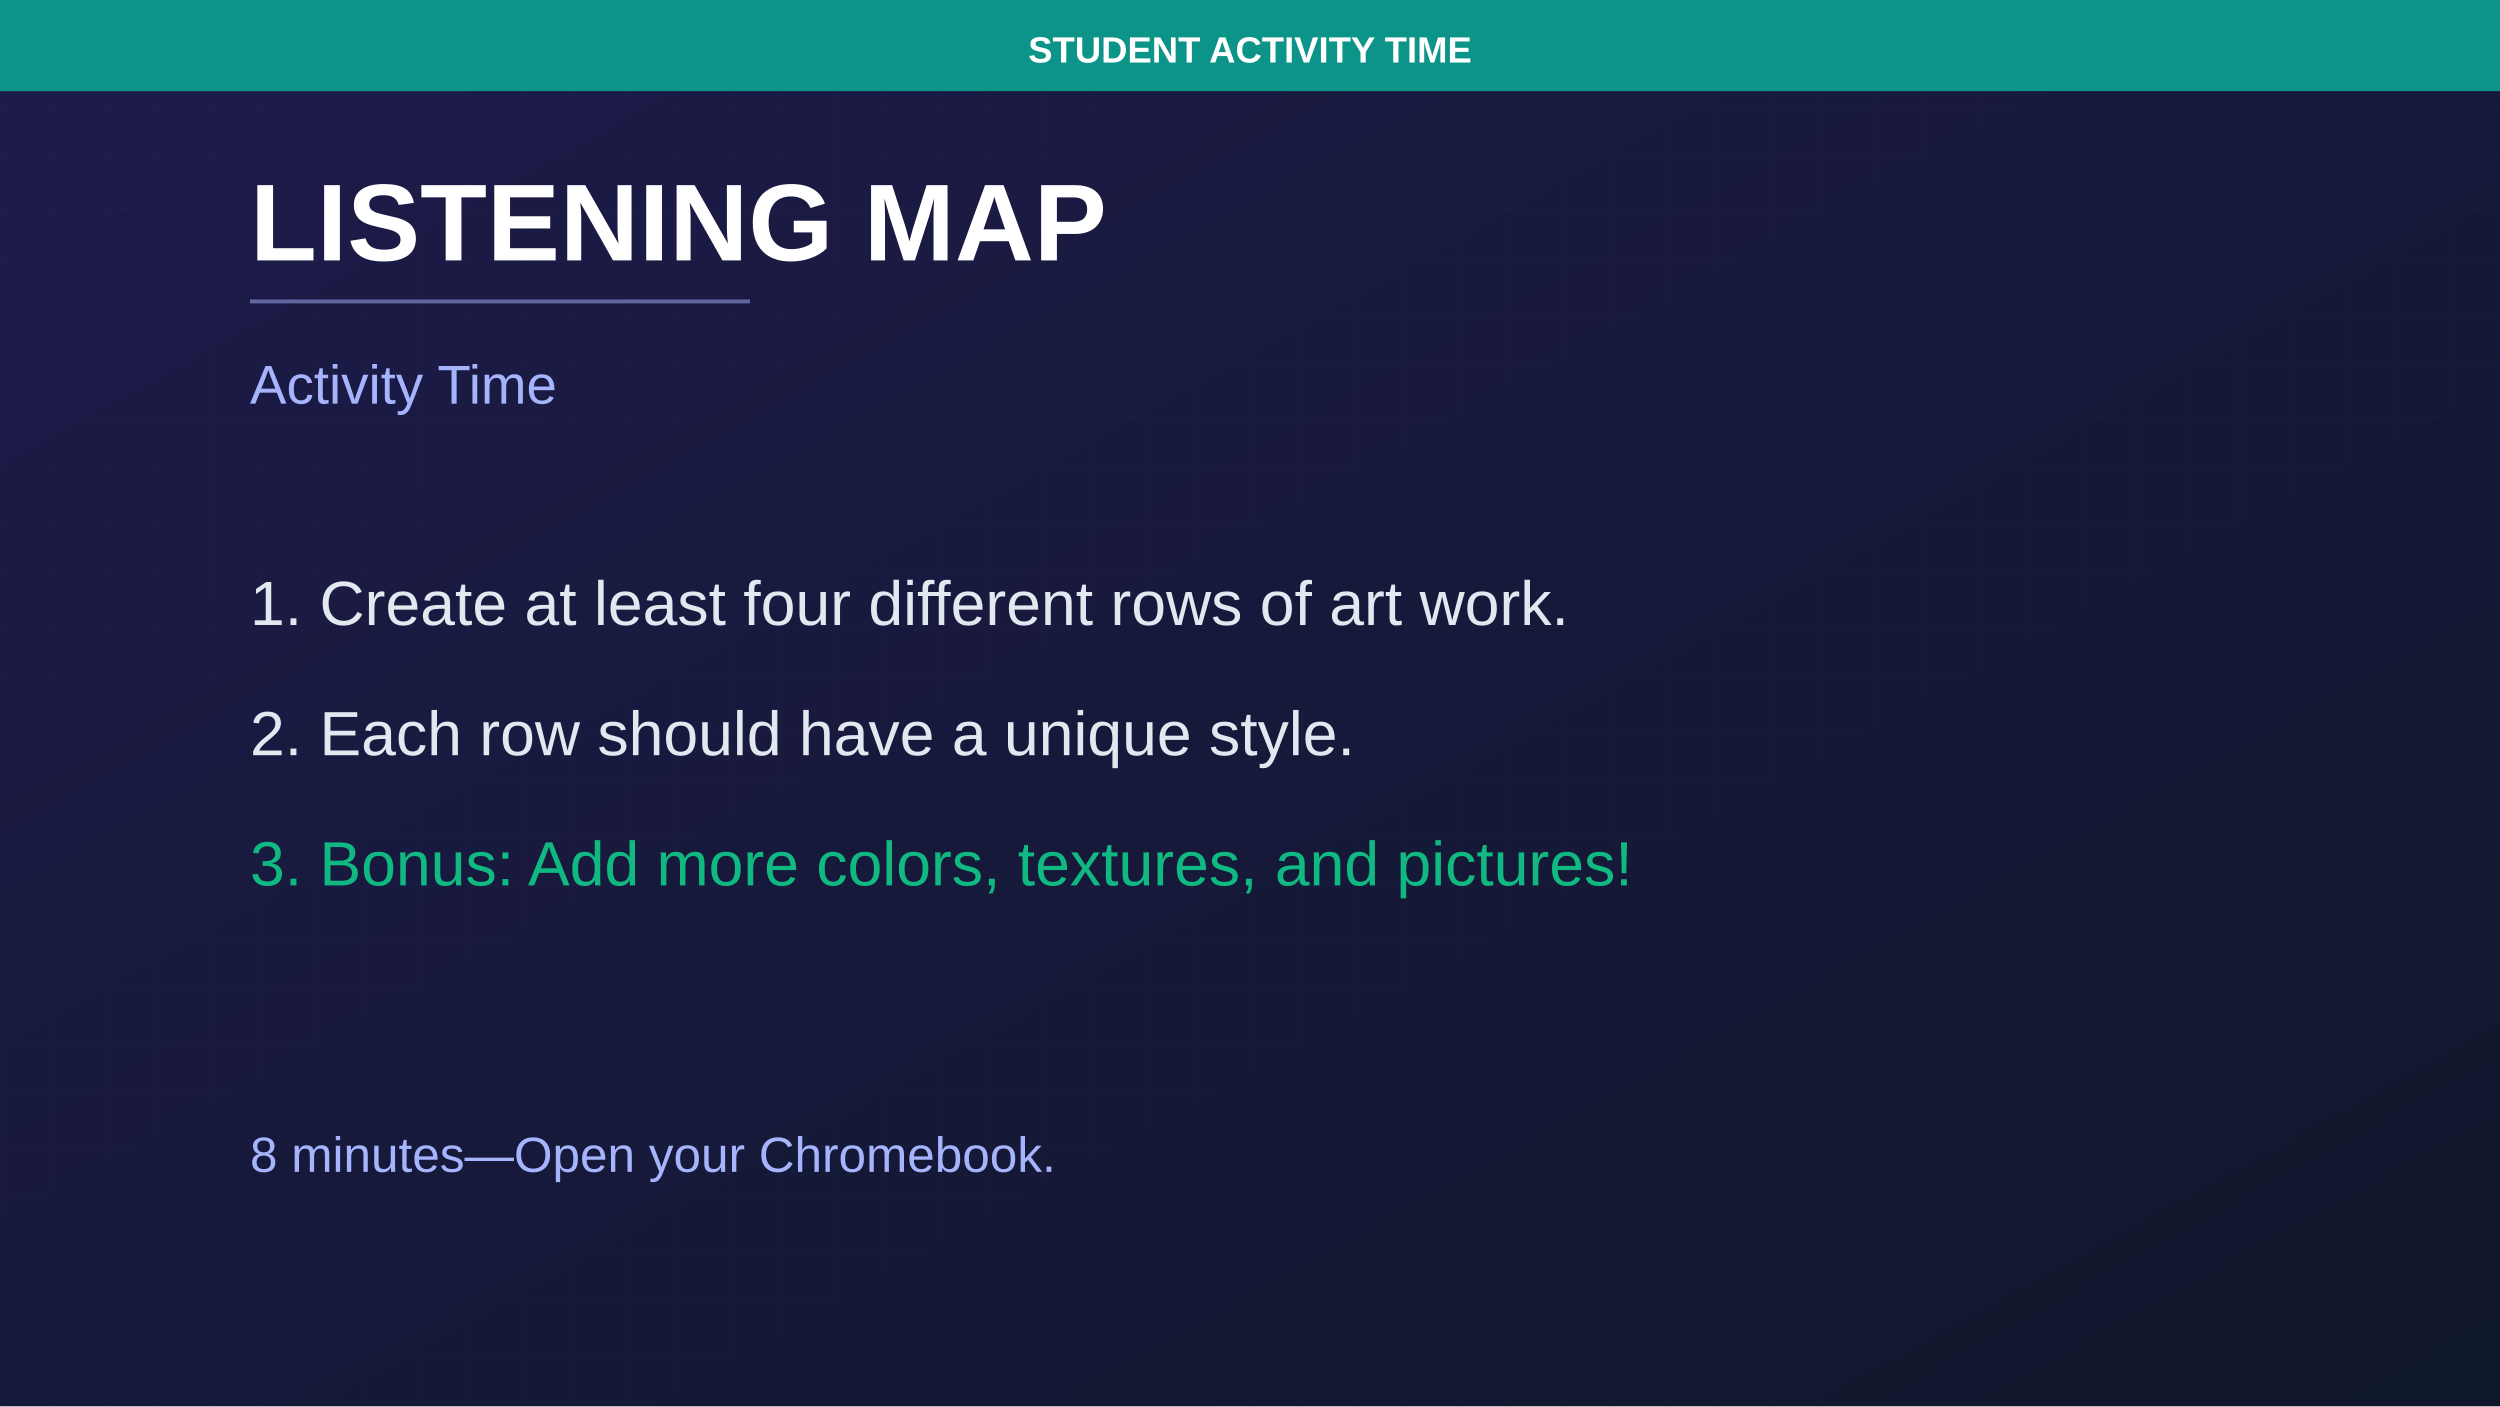
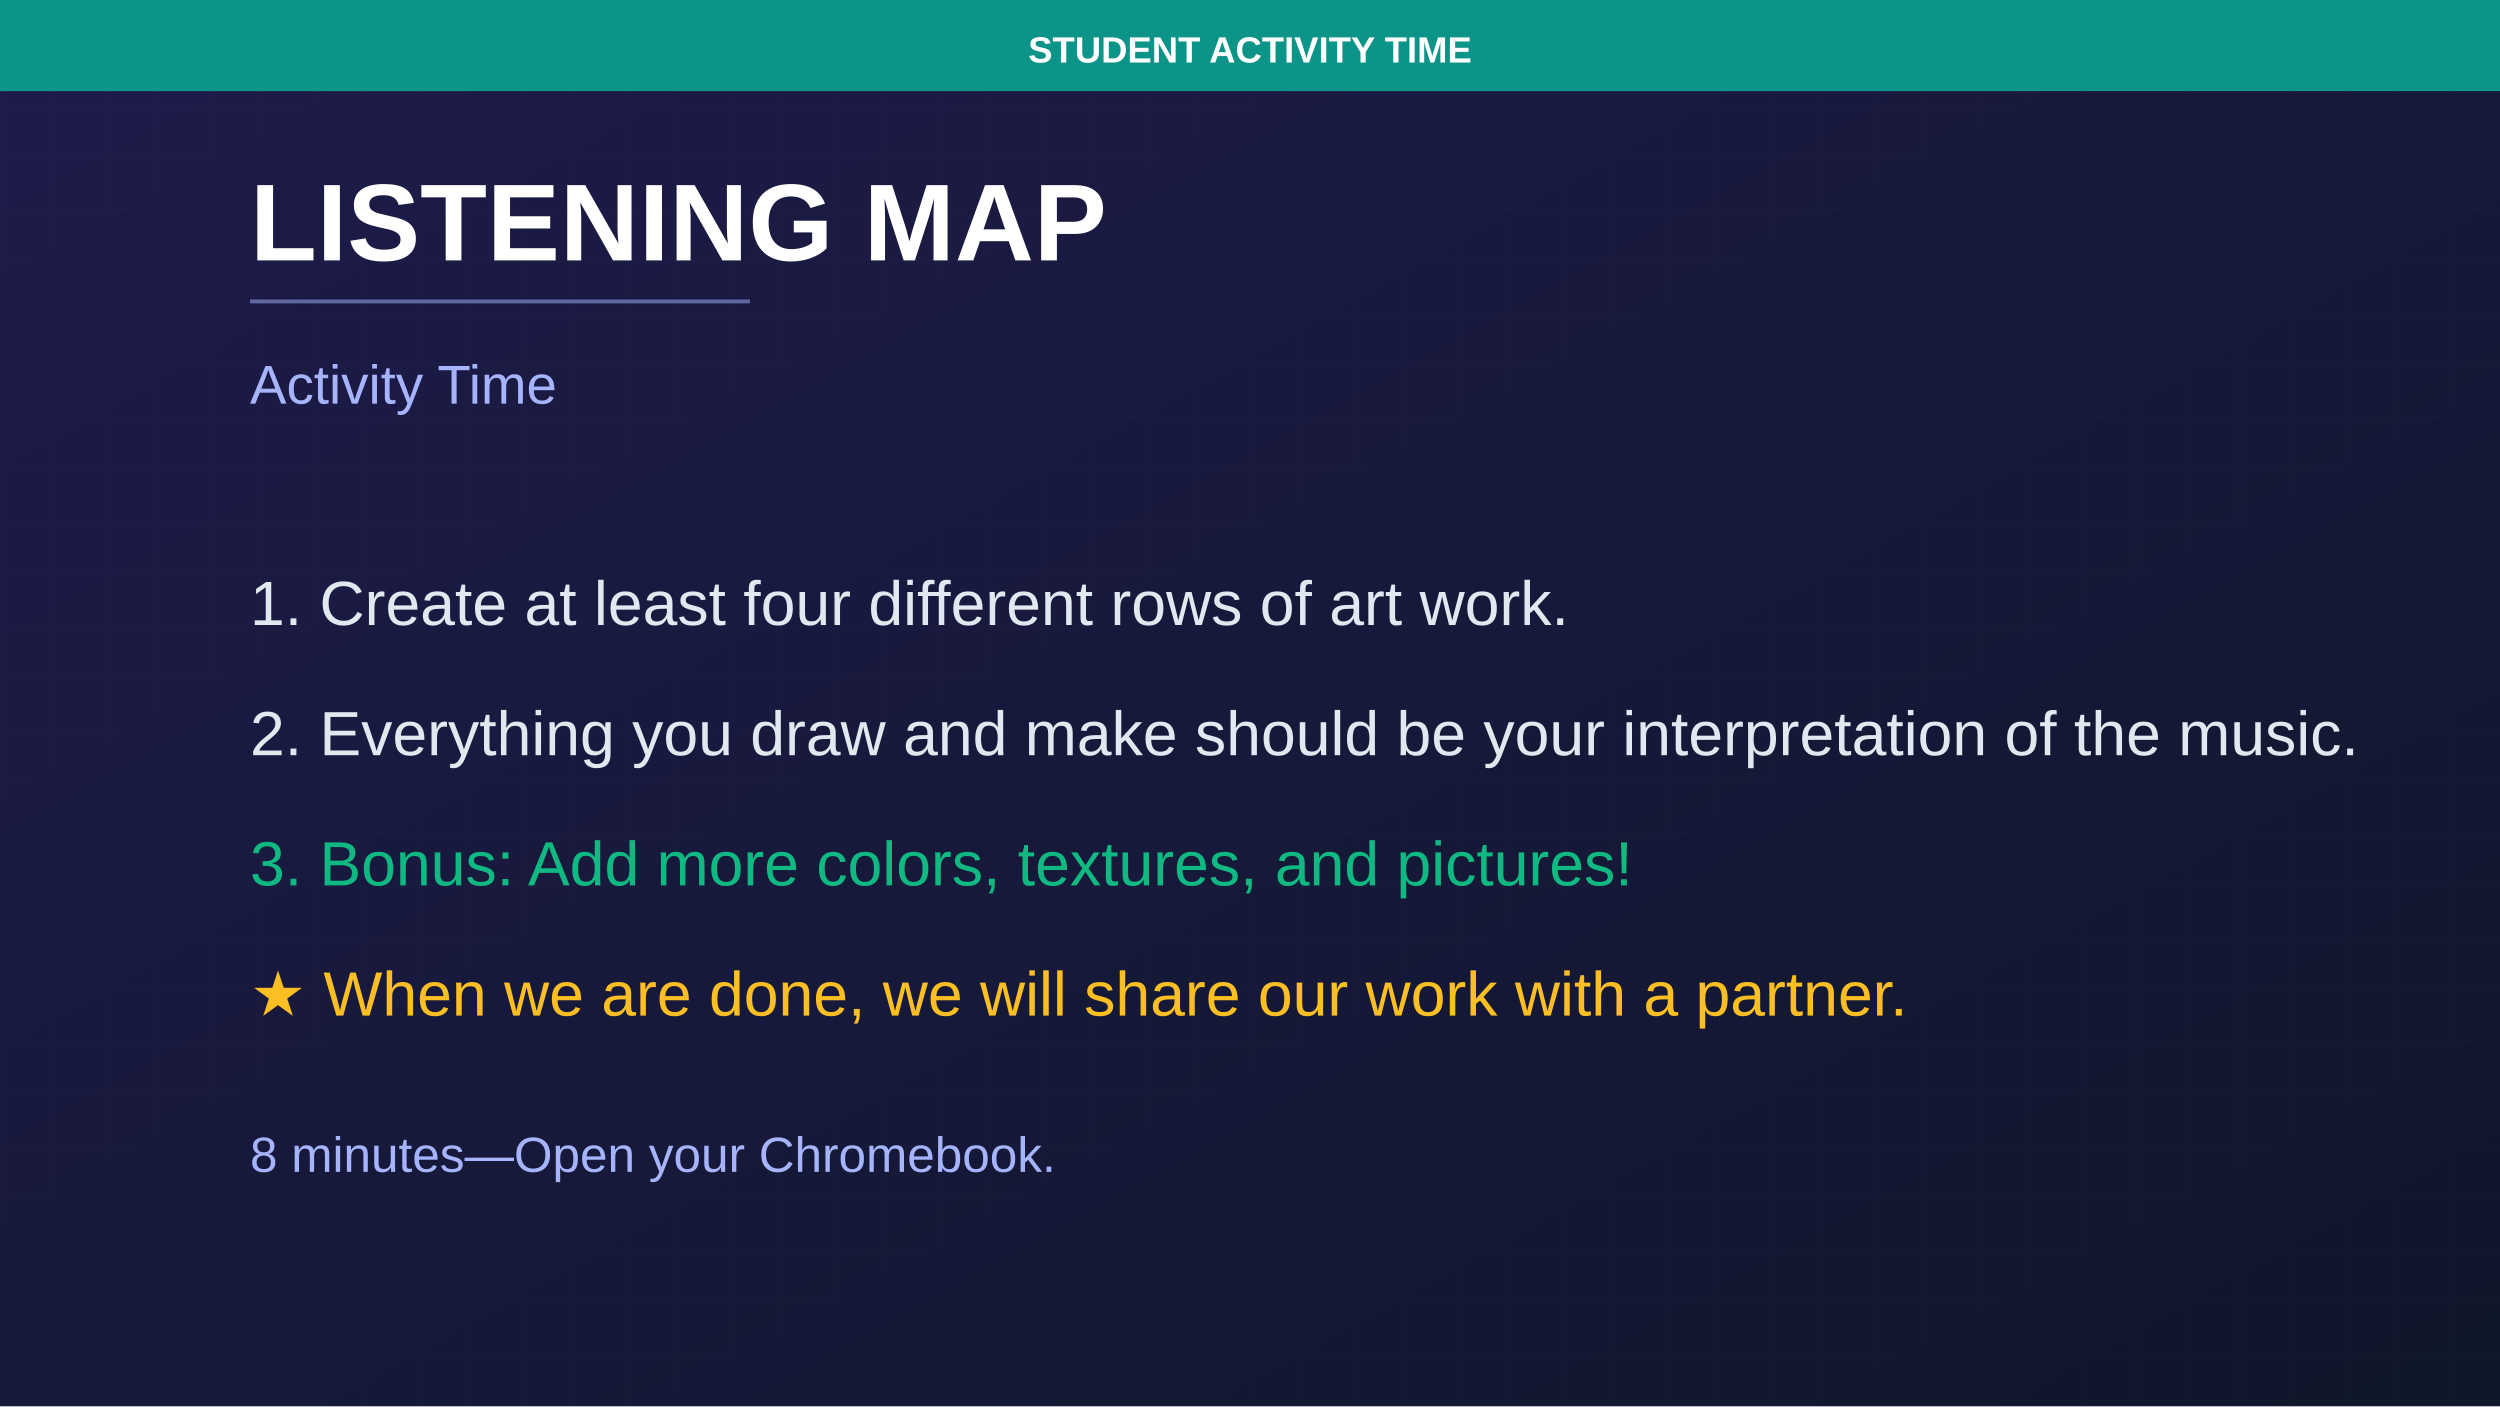
<svg xmlns="http://www.w3.org/2000/svg" width="1920" height="1080">
  <defs>
    <linearGradient id="bg" x1="0%" y1="0%" x2="100%" y2="100%">
      <stop offset="0%" style="stop-color:#1e1b4b" />
      <stop offset="100%" style="stop-color:#0f172a" />
    </linearGradient>
    <pattern id="grid" width="40" height="40" patternUnits="userSpaceOnUse">
      <path d="M 40 0 L 0 0 0 40" fill="none" stroke="white" stroke-width="0.5" opacity="0.03" />
    </pattern>
  </defs>
  <rect width="1920" height="1080" fill="url(#bg)" />
  <rect width="1920" height="1080" fill="url(#grid)" />
  <rect x="0" y="0" width="1920" height="70" fill="#0d9488" />
  <text x="960" y="48" font-family="Arial, Helvetica, sans-serif" font-size="28" fill="white" font-weight="bold" text-anchor="middle">STUDENT ACTIVITY TIME</text>
  <text x="192" y="200" font-family="Arial, Helvetica, sans-serif" font-size="84" fill="white" font-weight="bold">LISTENING MAP</text>
  <rect x="192" y="230" width="384" height="3" fill="#a5b4fc" opacity="0.5" />
  <text x="192" y="310" font-family="Arial, Helvetica, sans-serif" font-size="42" fill="#a5b4fc">Activity Time</text>
  <text x="192" y="480" font-family="Arial, Helvetica, sans-serif" font-size="48" fill="#e2e8f0">1. Create at least four different rows of art work.</text>
-   <text x="192" y="580" font-family="Arial, Helvetica, sans-serif" font-size="48" fill="#e2e8f0">2. Each row should have a unique style.</text>
+   <text x="192" y="580" font-family="Arial, Helvetica, sans-serif" font-size="48" fill="#e2e8f0">2. Everything you draw and make should be your interpretation of the music.</text>
  <text x="192" y="680" font-family="Arial, Helvetica, sans-serif" font-size="48" fill="#10b981">3. Bonus: Add more colors, textures, and pictures!</text>
+   <text x="192" y="780" font-family="Arial, Helvetica, sans-serif" font-size="48" fill="#fbbf24">★ When we are done, we will share our work with a partner.</text>
  <text x="192" y="900" font-family="Arial, Helvetica, sans-serif" font-size="38" fill="#a5b4fc">8 minutes—Open your Chromebook.</text>
</svg>
